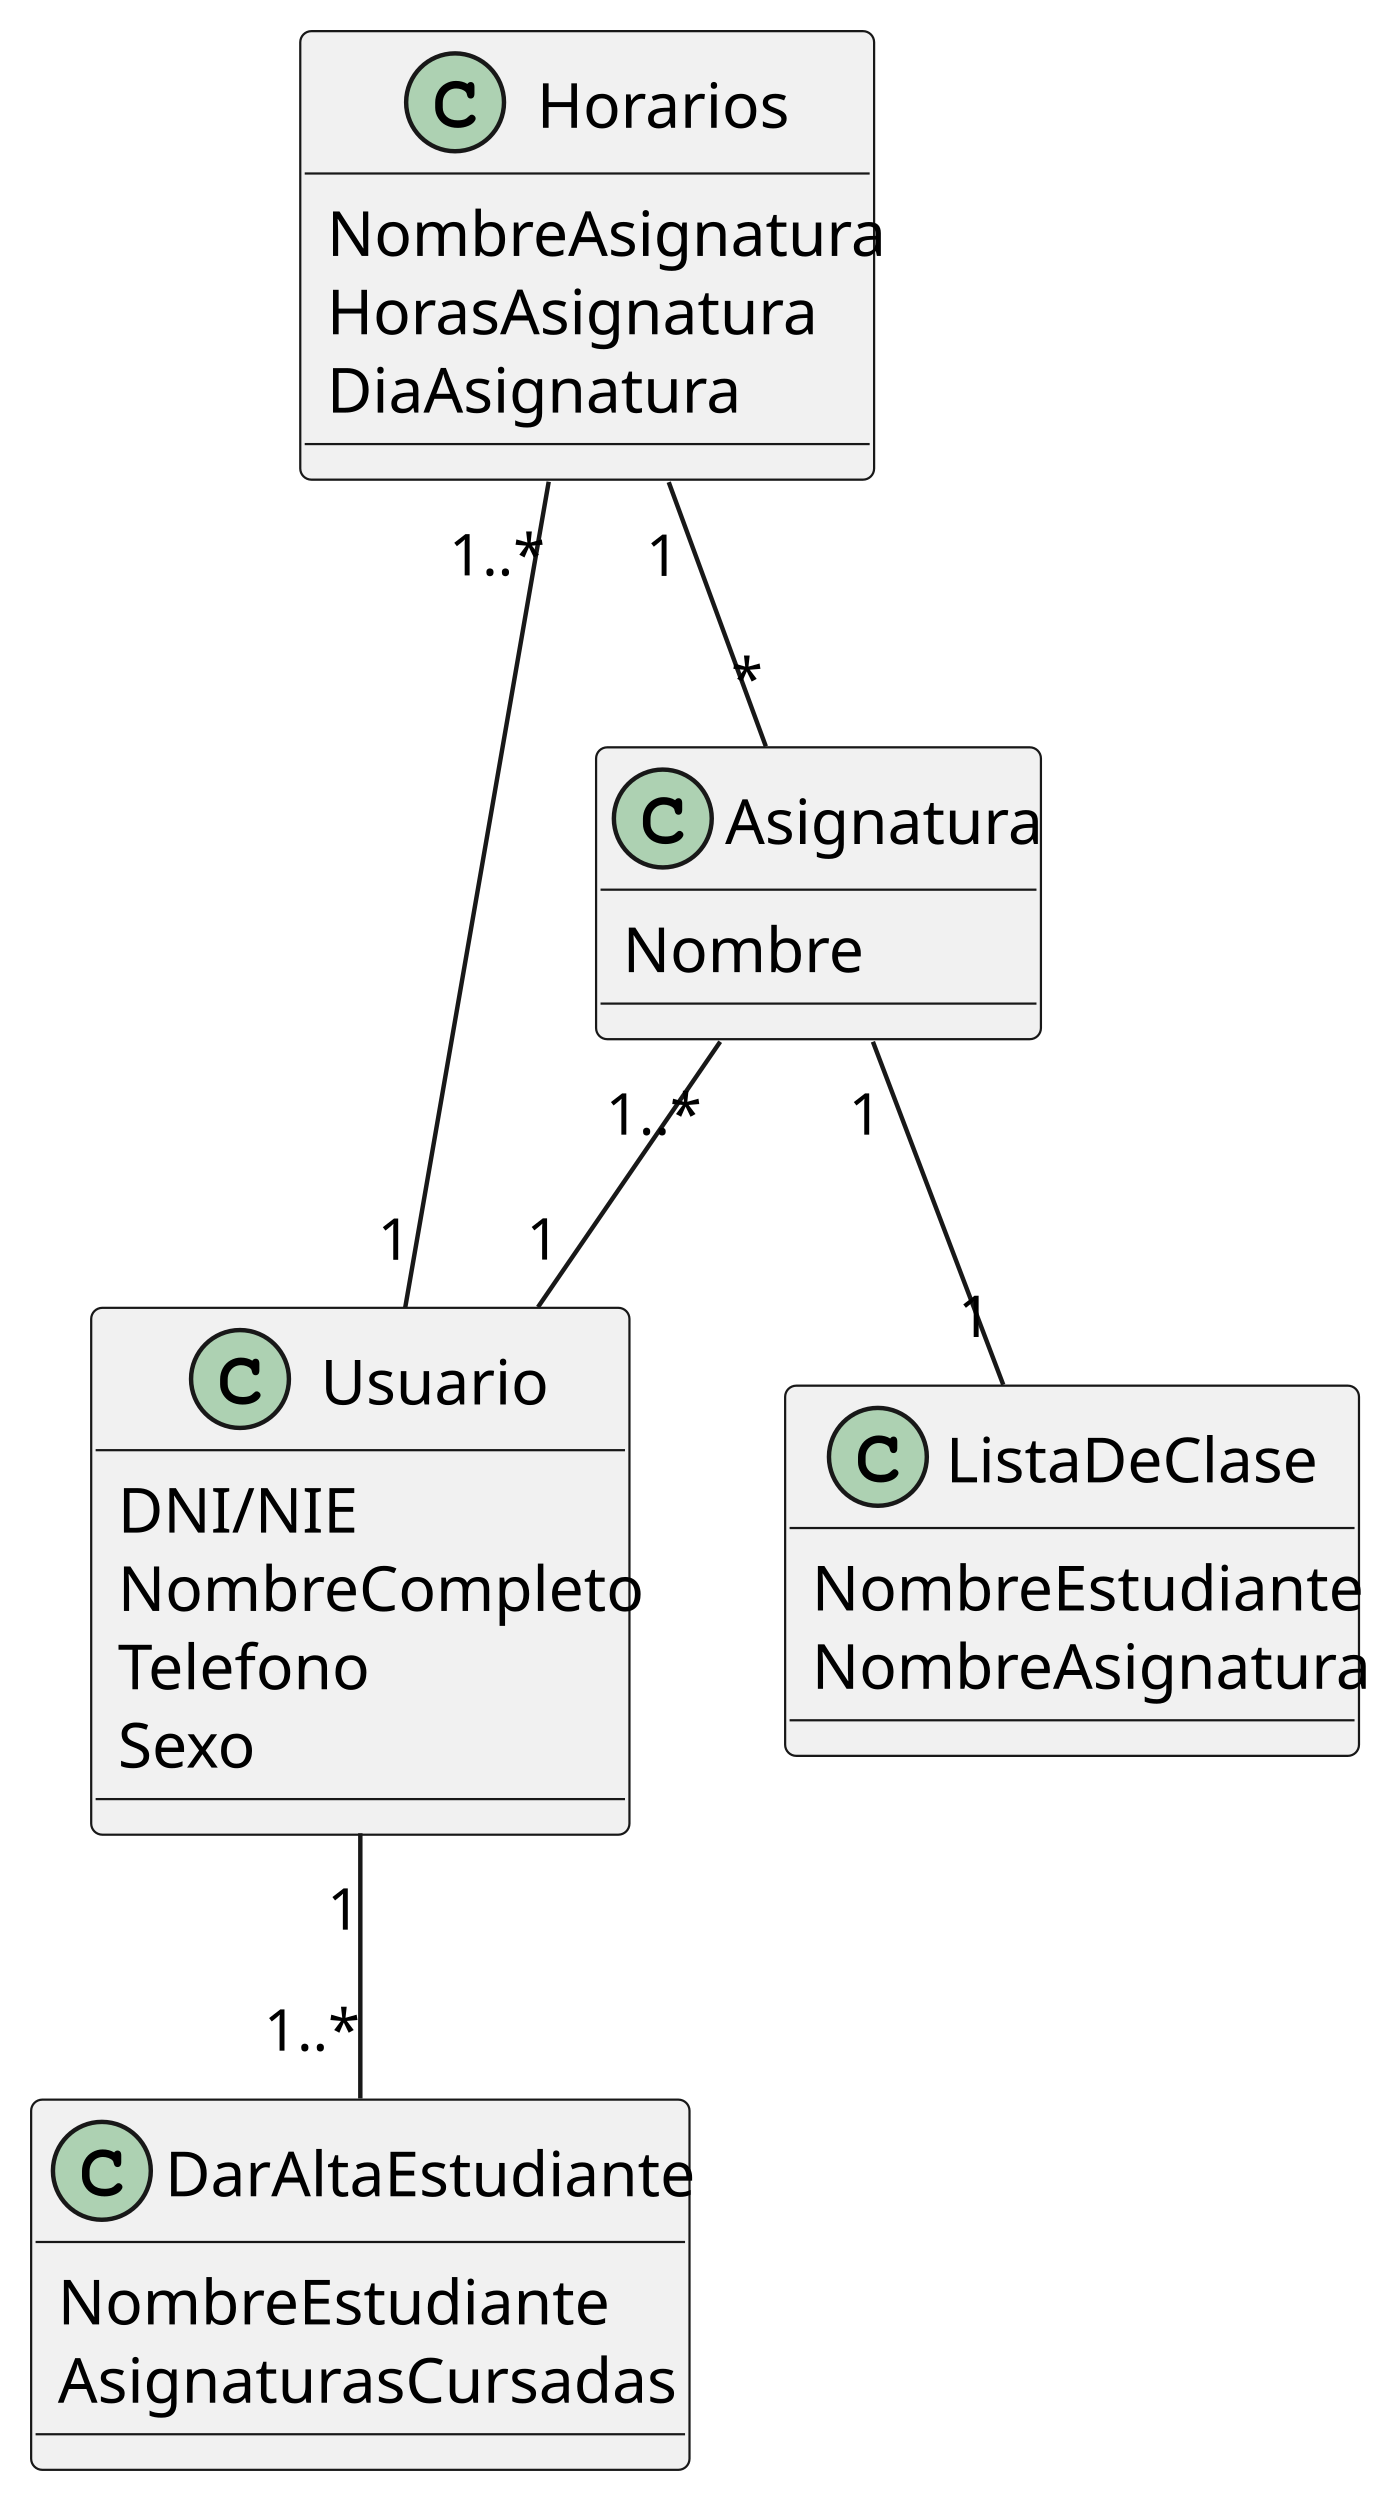
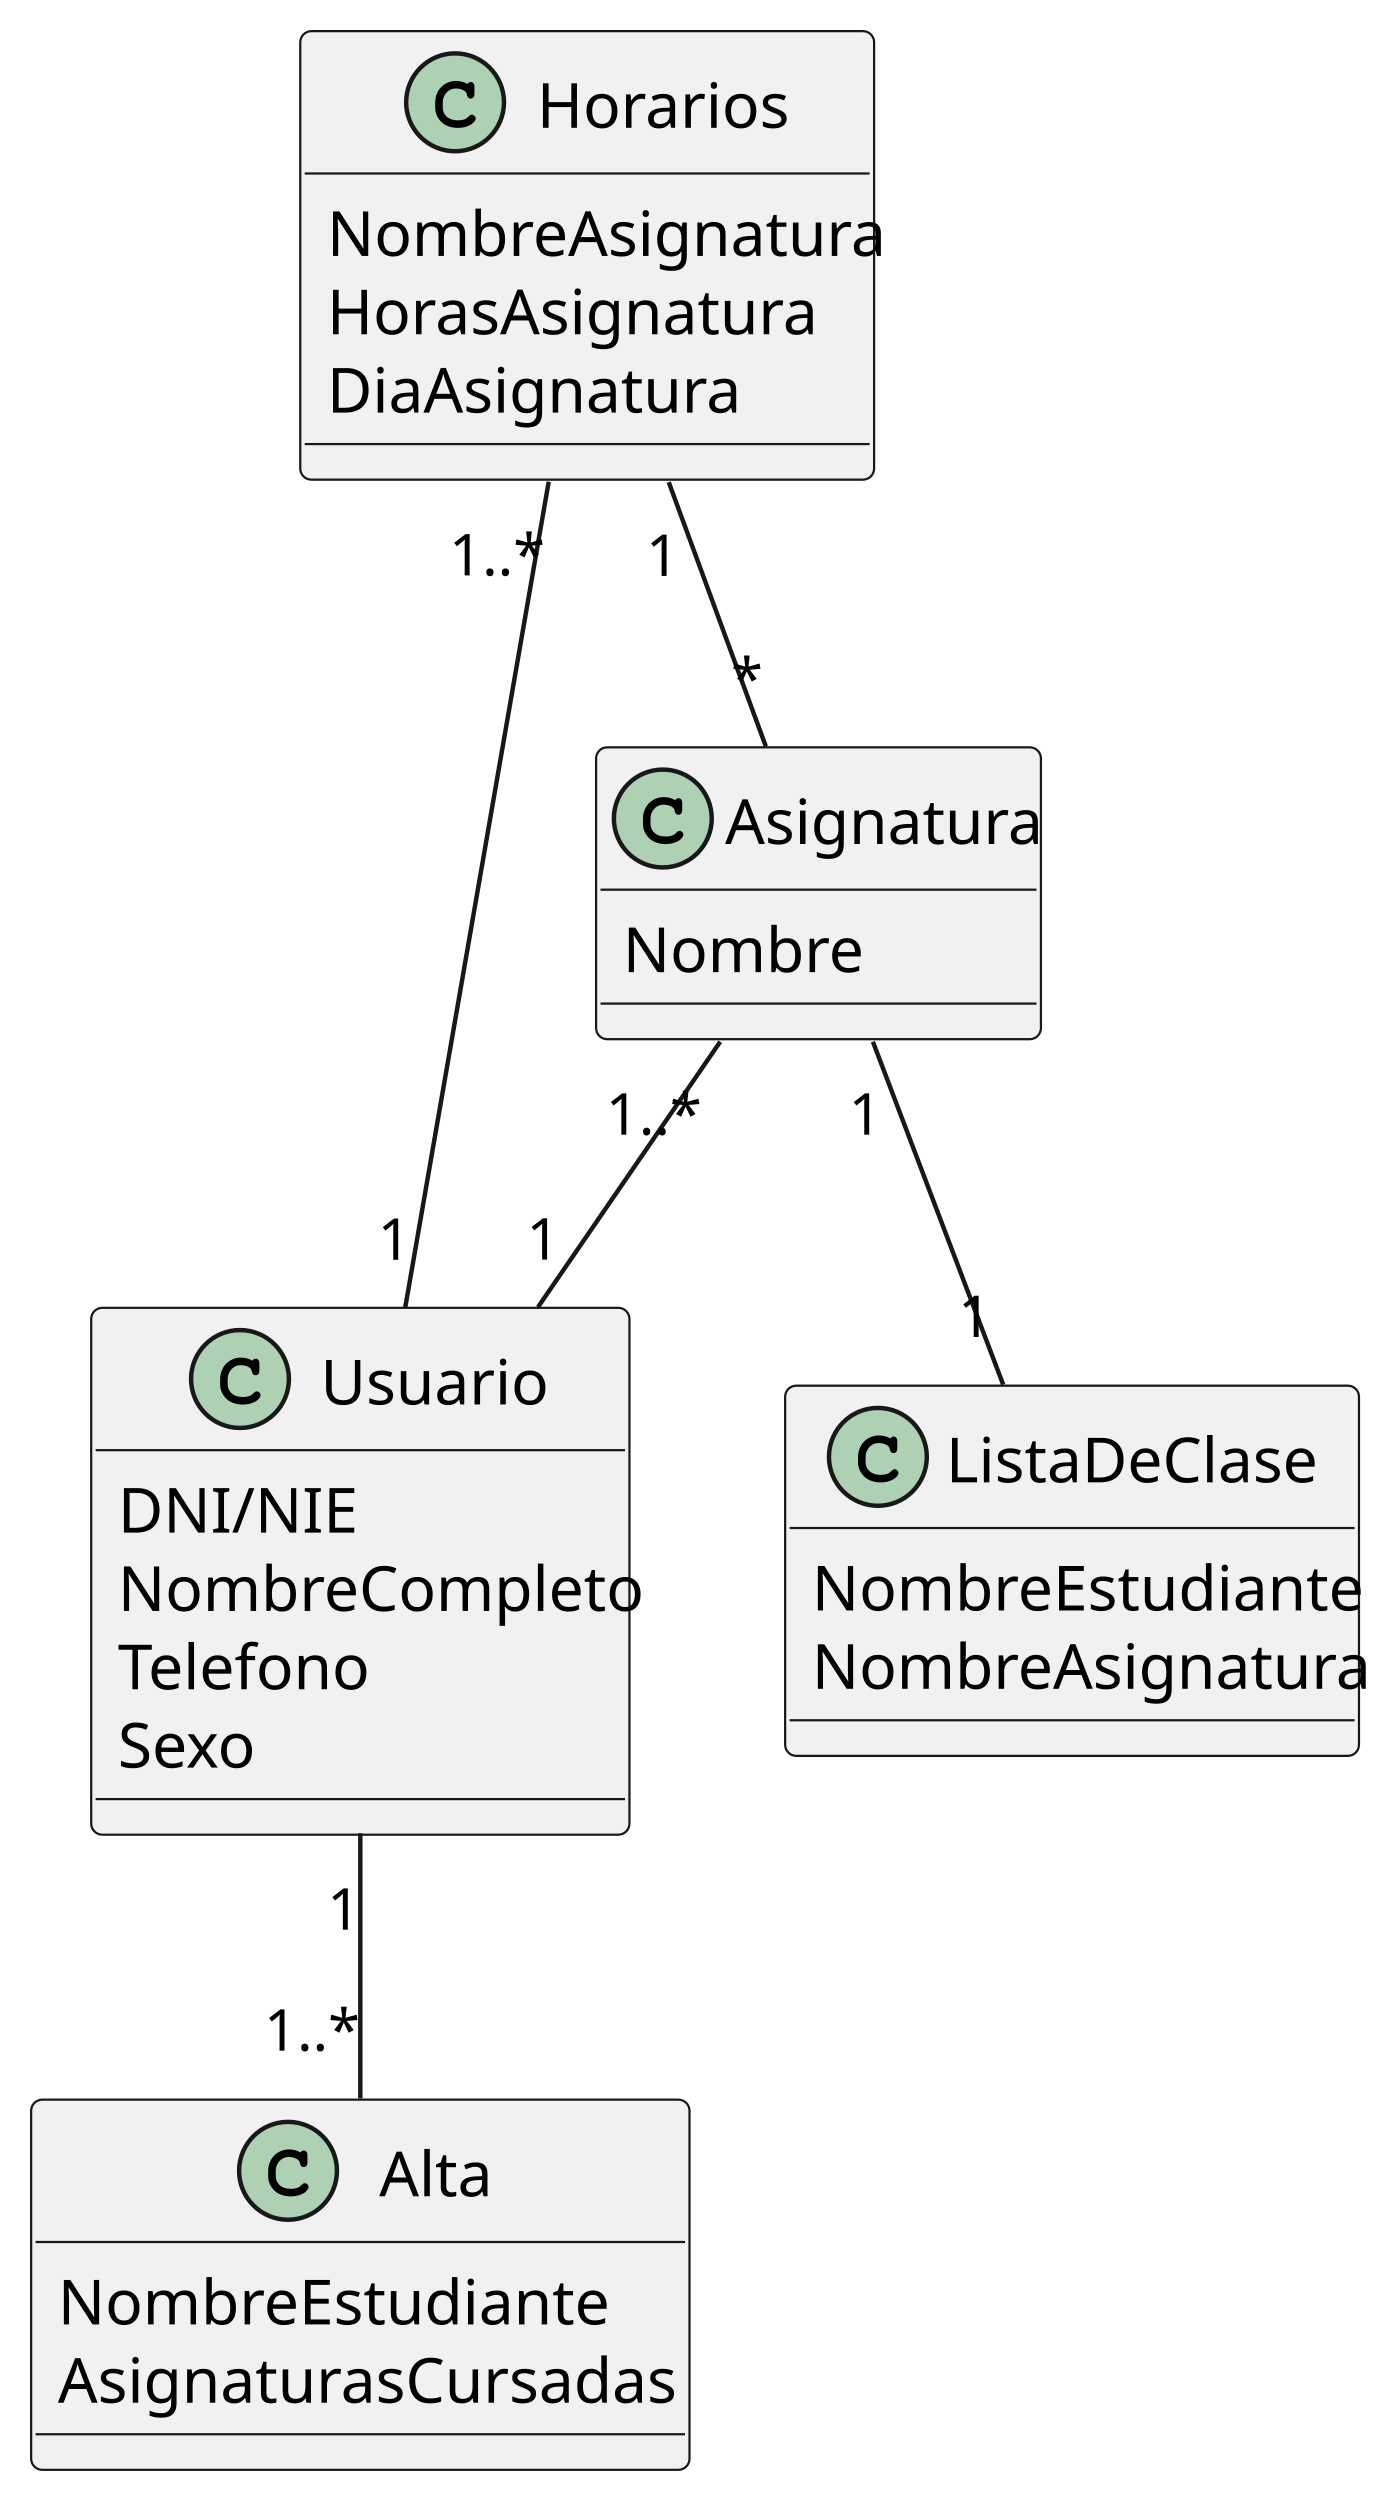
<svg xmlns="http://www.w3.org/2000/svg" contentStyleType="text/css" height="562px" preserveAspectRatio="none" style="width:312px;height:562px;background:#FFFFFF;" version="1.1" viewBox="0 0 312 562" width="312px" zoomAndPan="magnify">
  <defs />
  <g>
    <g id="elem_Usuario">
      <rect codeLine="1" fill="#F1F1F1" height="118.438" id="Usuario" rx="2.5" ry="2.5" style="stroke:#181818;stroke-width:0.5;" width="121" x="20.5" y="294" />
      <ellipse cx="53.95" cy="310" fill="#ADD1B2" rx="11" ry="11" style="stroke:#181818;stroke-width:1.0;" />
      <path d="M56.716,305.875 Q56.872,305.656 57.059,305.547 Q57.247,305.438 57.466,305.438 Q57.841,305.438 58.075,305.703 Q58.309,305.953 58.309,306.562 L58.309,308.016 Q58.309,308.625 58.075,308.891 Q57.841,309.156 57.466,309.156 Q57.122,309.156 56.919,308.953 Q56.716,308.766 56.606,308.25 Q56.559,307.891 56.372,307.703 Q56.044,307.328 55.434,307.109 Q54.825,306.891 54.2,306.891 Q53.434,306.891 52.794,307.219 Q52.169,307.547 51.669,308.297 Q51.184,309.047 51.184,310.078 L51.184,311.172 Q51.184,312.406 52.075,313.234 Q52.966,314.047 54.559,314.047 Q55.497,314.047 56.153,313.797 Q56.544,313.641 56.966,313.203 Q57.231,312.938 57.372,312.859 Q57.528,312.781 57.731,312.781 Q58.059,312.781 58.309,313.047 Q58.575,313.297 58.575,313.641 Q58.575,313.984 58.231,314.391 Q57.731,314.969 56.934,315.297 Q55.856,315.75 54.559,315.75 Q53.044,315.75 51.841,315.125 Q50.856,314.625 50.169,313.562 Q49.481,312.484 49.481,311.203 L49.481,310.047 Q49.481,308.719 50.091,307.578 Q50.716,306.422 51.809,305.812 Q52.903,305.188 54.138,305.188 Q54.872,305.188 55.513,305.359 Q56.169,305.516 56.716,305.875 Z " fill="#000000" />
      <text fill="#000000" font-family="sans-serif" font-size="14" lengthAdjust="spacing" textLength="48" x="72.05" y="315.728">Usuario</text>
      <line style="stroke:#181818;stroke-width:0.5;" x1="21.5" x2="140.5" y1="326" y2="326" />
      <text fill="#000000" font-family="sans-serif" font-size="14" lengthAdjust="spacing" textLength="47" x="26.5" y="344.533">DNI/NIE</text>
      <text fill="#000000" font-family="sans-serif" font-size="14" lengthAdjust="spacing" textLength="109" x="26.5" y="362.143">NombreCompleto</text>
      <text fill="#000000" font-family="sans-serif" font-size="14" lengthAdjust="spacing" textLength="56" x="26.5" y="379.752">Telefono</text>
      <text fill="#000000" font-family="sans-serif" font-size="14" lengthAdjust="spacing" textLength="31" x="26.5" y="397.361">Sexo</text>
      <line style="stroke:#181818;stroke-width:0.5;" x1="21.5" x2="140.5" y1="404.438" y2="404.438" />
    </g>
    <g id="elem_ListaDeClase">
      <rect codeLine="7" fill="#F1F1F1" height="83.219" id="ListaDeClase" rx="2.5" ry="2.5" style="stroke:#181818;stroke-width:0.5;" width="129" x="176.5" y="311.5" />
      <ellipse cx="197.35" cy="327.5" fill="#ADD1B2" rx="11" ry="11" style="stroke:#181818;stroke-width:1.0;" />
      <path d="M200.116,323.375 Q200.272,323.156 200.459,323.047 Q200.647,322.938 200.866,322.938 Q201.241,322.938 201.475,323.203 Q201.709,323.453 201.709,324.062 L201.709,325.516 Q201.709,326.125 201.475,326.391 Q201.241,326.656 200.866,326.656 Q200.522,326.656 200.319,326.453 Q200.116,326.266 200.006,325.75 Q199.959,325.391 199.772,325.203 Q199.444,324.828 198.834,324.609 Q198.225,324.391 197.6,324.391 Q196.834,324.391 196.194,324.719 Q195.569,325.047 195.069,325.797 Q194.584,326.547 194.584,327.578 L194.584,328.672 Q194.584,329.906 195.475,330.734 Q196.366,331.547 197.959,331.547 Q198.897,331.547 199.553,331.297 Q199.944,331.141 200.366,330.703 Q200.631,330.438 200.772,330.359 Q200.928,330.281 201.131,330.281 Q201.459,330.281 201.709,330.547 Q201.975,330.797 201.975,331.141 Q201.975,331.484 201.631,331.891 Q201.131,332.469 200.334,332.797 Q199.256,333.25 197.959,333.25 Q196.444,333.25 195.241,332.625 Q194.256,332.125 193.569,331.062 Q192.881,329.984 192.881,328.703 L192.881,327.547 Q192.881,326.219 193.491,325.078 Q194.116,323.922 195.209,323.312 Q196.303,322.688 197.537,322.688 Q198.272,322.688 198.912,322.859 Q199.569,323.016 200.116,323.375 Z " fill="#000000" />
      <text fill="#000000" font-family="sans-serif" font-size="14" lengthAdjust="spacing" textLength="84" x="212.65" y="333.228">ListaDeClase</text>
      <line style="stroke:#181818;stroke-width:0.5;" x1="177.5" x2="304.5" y1="343.5" y2="343.5" />
      <text fill="#000000" font-family="sans-serif" font-size="14" lengthAdjust="spacing" textLength="116" x="182.5" y="362.033">NombreEstudiante</text>
      <text fill="#000000" font-family="sans-serif" font-size="14" lengthAdjust="spacing" textLength="117" x="182.5" y="379.643">NombreAsignatura</text>
      <line style="stroke:#181818;stroke-width:0.5;" x1="177.5" x2="304.5" y1="386.719" y2="386.719" />
    </g>
    <g id="elem_Horarios">
      <rect codeLine="11" fill="#F1F1F1" height="100.828" id="Horarios" rx="2.5" ry="2.5" style="stroke:#181818;stroke-width:0.5;" width="129" x="67.5" y="7" />
      <ellipse cx="102.3" cy="23" fill="#ADD1B2" rx="11" ry="11" style="stroke:#181818;stroke-width:1.0;" />
      <path d="M105.066,18.875 Q105.222,18.656 105.409,18.547 Q105.597,18.438 105.816,18.438 Q106.191,18.438 106.425,18.703 Q106.659,18.953 106.659,19.562 L106.659,21.016 Q106.659,21.625 106.425,21.891 Q106.191,22.156 105.816,22.156 Q105.472,22.156 105.269,21.953 Q105.066,21.766 104.956,21.25 Q104.909,20.891 104.722,20.703 Q104.394,20.328 103.784,20.109 Q103.175,19.891 102.55,19.891 Q101.784,19.891 101.144,20.219 Q100.519,20.547 100.019,21.297 Q99.534,22.047 99.534,23.078 L99.534,24.172 Q99.534,25.406 100.425,26.234 Q101.316,27.047 102.909,27.047 Q103.847,27.047 104.503,26.797 Q104.894,26.641 105.316,26.203 Q105.581,25.938 105.722,25.859 Q105.878,25.781 106.081,25.781 Q106.409,25.781 106.659,26.047 Q106.925,26.297 106.925,26.641 Q106.925,26.984 106.581,27.391 Q106.081,27.969 105.284,28.297 Q104.206,28.75 102.909,28.75 Q101.394,28.75 100.191,28.125 Q99.206,27.625 98.519,26.562 Q97.831,25.484 97.831,24.203 L97.831,23.047 Q97.831,21.719 98.441,20.578 Q99.066,19.422 100.159,18.812 Q101.253,18.188 102.487,18.188 Q103.222,18.188 103.862,18.359 Q104.519,18.516 105.066,18.875 Z " fill="#000000" />
      <text fill="#000000" font-family="sans-serif" font-size="14" lengthAdjust="spacing" textLength="53" x="120.7" y="28.729">Horarios</text>
      <line style="stroke:#181818;stroke-width:0.5;" x1="68.5" x2="195.5" y1="39" y2="39" />
      <text fill="#000000" font-family="sans-serif" font-size="14" lengthAdjust="spacing" textLength="117" x="73.5" y="57.533">NombreAsignatura</text>
      <text fill="#000000" font-family="sans-serif" font-size="14" lengthAdjust="spacing" textLength="105" x="73.5" y="75.143">HorasAsignatura</text>
      <text fill="#000000" font-family="sans-serif" font-size="14" lengthAdjust="spacing" textLength="89" x="73.5" y="92.752">DiaAsignatura</text>
      <line style="stroke:#181818;stroke-width:0.5;" x1="68.5" x2="195.5" y1="99.828" y2="99.828" />
    </g>
    <g id="elem_Asignatura">
      <rect codeLine="17" fill="#F1F1F1" height="65.609" id="Asignatura" rx="2.5" ry="2.5" style="stroke:#181818;stroke-width:0.5;" width="100" x="134" y="168" />
      <ellipse cx="149" cy="184" fill="#ADD1B2" rx="11" ry="11" style="stroke:#181818;stroke-width:1.0;" />
      <path d="M151.766,179.875 Q151.922,179.656 152.109,179.547 Q152.297,179.438 152.516,179.438 Q152.891,179.438 153.125,179.703 Q153.359,179.953 153.359,180.562 L153.359,182.016 Q153.359,182.625 153.125,182.891 Q152.891,183.156 152.516,183.156 Q152.172,183.156 151.969,182.953 Q151.766,182.766 151.656,182.25 Q151.609,181.891 151.422,181.703 Q151.094,181.328 150.484,181.109 Q149.875,180.891 149.25,180.891 Q148.484,180.891 147.844,181.219 Q147.219,181.547 146.719,182.297 Q146.234,183.047 146.234,184.078 L146.234,185.172 Q146.234,186.406 147.125,187.234 Q148.016,188.047 149.609,188.047 Q150.547,188.047 151.203,187.797 Q151.594,187.641 152.016,187.203 Q152.281,186.938 152.422,186.859 Q152.578,186.781 152.781,186.781 Q153.109,186.781 153.359,187.047 Q153.625,187.297 153.625,187.641 Q153.625,187.984 153.281,188.391 Q152.781,188.969 151.984,189.297 Q150.906,189.75 149.609,189.75 Q148.094,189.75 146.891,189.125 Q145.906,188.625 145.219,187.562 Q144.531,186.484 144.531,185.203 L144.531,184.047 Q144.531,182.719 145.141,181.578 Q145.766,180.422 146.859,179.812 Q147.953,179.188 149.188,179.188 Q149.922,179.188 150.562,179.359 Q151.219,179.516 151.766,179.875 Z " fill="#000000" />
      <text fill="#000000" font-family="sans-serif" font-size="14" lengthAdjust="spacing" textLength="68" x="163" y="189.728">Asignatura</text>
      <line style="stroke:#181818;stroke-width:0.5;" x1="135" x2="233" y1="200" y2="200" />
      <text fill="#000000" font-family="sans-serif" font-size="14" lengthAdjust="spacing" textLength="49" x="140" y="218.533">Nombre</text>
      <line style="stroke:#181818;stroke-width:0.5;" x1="135" x2="233" y1="225.609" y2="225.609" />
    </g>
-     <g id="elem_DarAltaEstudiante">
-       <rect codeLine="20" fill="#F1F1F1" height="83.219" id="DarAltaEstudiante" rx="2.5" ry="2.5" style="stroke:#181818;stroke-width:0.5;" width="148" x="7" y="472" />
-       <ellipse cx="22.9" cy="488" fill="#ADD1B2" rx="11" ry="11" style="stroke:#181818;stroke-width:1.0;" />
-       <path d="M25.666,483.875 Q25.822,483.656 26.009,483.547 Q26.197,483.438 26.416,483.438 Q26.791,483.438 27.025,483.703 Q27.259,483.953 27.259,484.562 L27.259,486.016 Q27.259,486.625 27.025,486.891 Q26.791,487.156 26.416,487.156 Q26.072,487.156 25.869,486.953 Q25.666,486.766 25.556,486.25 Q25.509,485.891 25.322,485.703 Q24.994,485.328 24.384,485.109 Q23.775,484.891 23.15,484.891 Q22.384,484.891 21.744,485.219 Q21.119,485.547 20.619,486.297 Q20.134,487.047 20.134,488.078 L20.134,489.172 Q20.134,490.406 21.025,491.234 Q21.916,492.047 23.509,492.047 Q24.447,492.047 25.103,491.797 Q25.494,491.641 25.916,491.203 Q26.181,490.938 26.322,490.859 Q26.478,490.781 26.681,490.781 Q27.009,490.781 27.259,491.047 Q27.525,491.297 27.525,491.641 Q27.525,491.984 27.181,492.391 Q26.681,492.969 25.884,493.297 Q24.806,493.75 23.509,493.75 Q21.994,493.75 20.791,493.125 Q19.806,492.625 19.119,491.562 Q18.431,490.484 18.431,489.203 L18.431,488.047 Q18.431,486.719 19.041,485.578 Q19.666,484.422 20.759,483.812 Q21.853,483.188 23.087,483.188 Q23.822,483.188 24.462,483.359 Q25.119,483.516 25.666,483.875 Z " fill="#000000" />
-       <text fill="#000000" font-family="sans-serif" font-size="14" lengthAdjust="spacing" textLength="114" x="37.1" y="493.728">DarAltaEstudiante</text>
+     <g id="elem_Alta">
+       <rect codeLine="20" fill="#F1F1F1" height="83.219" id="Alta" rx="2.5" ry="2.5" style="stroke:#181818;stroke-width:0.5;" width="148" x="7" y="472" />
+       <ellipse cx="64.75" cy="488" fill="#ADD1B2" rx="11" ry="11" style="stroke:#181818;stroke-width:1.0;" />
+       <path d="M67.516,483.875 Q67.672,483.656 67.859,483.547 Q68.047,483.438 68.266,483.438 Q68.641,483.438 68.875,483.703 Q69.109,483.953 69.109,484.562 L69.109,486.016 Q69.109,486.625 68.875,486.891 Q68.641,487.156 68.266,487.156 Q67.922,487.156 67.719,486.953 Q67.516,486.766 67.406,486.25 Q67.359,485.891 67.172,485.703 Q66.844,485.328 66.234,485.109 Q65.625,484.891 65,484.891 Q64.234,484.891 63.594,485.219 Q62.969,485.547 62.469,486.297 Q61.984,487.047 61.984,488.078 L61.984,489.172 Q61.984,490.406 62.875,491.234 Q63.766,492.047 65.359,492.047 Q66.297,492.047 66.953,491.797 Q67.344,491.641 67.766,491.203 Q68.031,490.938 68.172,490.859 Q68.328,490.781 68.531,490.781 Q68.859,490.781 69.109,491.047 Q69.375,491.297 69.375,491.641 Q69.375,491.984 69.031,492.391 Q68.531,492.969 67.734,493.297 Q66.656,493.75 65.359,493.75 Q63.844,493.75 62.641,493.125 Q61.656,492.625 60.969,491.562 Q60.281,490.484 60.281,489.203 L60.281,488.047 Q60.281,486.719 60.891,485.578 Q61.516,484.422 62.609,483.812 Q63.703,483.188 64.938,483.188 Q65.672,483.188 66.312,483.359 Q66.969,483.516 67.516,483.875 Z " fill="#000000" />
+       <text fill="#000000" font-family="sans-serif" font-size="14" lengthAdjust="spacing" textLength="24" x="85.25" y="493.728">Alta</text>
      <line style="stroke:#181818;stroke-width:0.5;" x1="8" x2="154" y1="504" y2="504" />
      <text fill="#000000" font-family="sans-serif" font-size="14" lengthAdjust="spacing" textLength="116" x="13" y="522.533">NombreEstudiante</text>
      <text fill="#000000" font-family="sans-serif" font-size="14" lengthAdjust="spacing" textLength="136" x="13" y="540.143">AsignaturasCursadas</text>
      <line style="stroke:#181818;stroke-width:0.5;" x1="8" x2="154" y1="547.219" y2="547.219" />
    </g>
    <g id="link_Horarios_Usuario">
      <path codeLine="26" d="M123.35,108.29 C114.42,159.64 100.52,239.67 91.1,293.89 " fill="none" id="Horarios-Usuario" style="stroke:#181818;stroke-width:1.0;" />
      <text fill="#000000" font-family="sans-serif" font-size="13" lengthAdjust="spacing" textLength="20" x="100.96" y="129.351">1..*</text>
      <text fill="#000000" font-family="sans-serif" font-size="13" lengthAdjust="spacing" textLength="7" x="84.904" y="283.201">1</text>
    </g>
    <g id="link_Horarios_Asignatura">
      <path codeLine="27" d="M150.33,108.39 C157.58,128.12 165.71,150.23 172.16,167.79 " fill="none" id="Horarios-Asignatura" style="stroke:#181818;stroke-width:1.0;" />
      <text fill="#000000" font-family="sans-serif" font-size="13" lengthAdjust="spacing" textLength="7" x="145.23" y="129.464">1</text>
      <text fill="#000000" font-family="sans-serif" font-size="13" lengthAdjust="spacing" textLength="5" x="164.337" y="157.245">*</text>
    </g>
    <g id="link_Asignatura_Usuario">
      <path codeLine="28" d="M161.9,234.18 C149.96,251.57 134.85,273.58 120.93,293.85 " fill="none" id="Asignatura-Usuario" style="stroke:#181818;stroke-width:1.0;" />
      <text fill="#000000" font-family="sans-serif" font-size="13" lengthAdjust="spacing" textLength="20" x="136.182" y="255.076">1..*</text>
      <text fill="#000000" font-family="sans-serif" font-size="13" lengthAdjust="spacing" textLength="7" x="118.37" y="283.156">1</text>
    </g>
-     <g id="link_Usuario_DarAltaEstudiante">
-       <path codeLine="29" d="M81,412.12 C81,431.91 81,453.6 81,471.73 " fill="none" id="Usuario-DarAltaEstudiante" style="stroke:#181818;stroke-width:1.0;" />
+     <g id="link_Usuario_Alta">
+       <path codeLine="29" d="M81,412.12 C81,431.91 81,453.6 81,471.73 " fill="none" id="Usuario-Alta" style="stroke:#181818;stroke-width:1.0;" />
      <text fill="#000000" font-family="sans-serif" font-size="13" lengthAdjust="spacing" textLength="7" x="73.573" y="433.79">1</text>
      <text fill="#000000" font-family="sans-serif" font-size="13" lengthAdjust="spacing" textLength="20" x="59.344" y="460.993">1..*</text>
    </g>
    <g id="link_Asignatura_ListaDeClase">
      <path codeLine="30" d="M196.23,234.18 C204.8,256.73 216.32,287.06 225.53,311.29 " fill="none" id="Asignatura-ListaDeClase" style="stroke:#181818;stroke-width:1.0;" />
      <text fill="#000000" font-family="sans-serif" font-size="13" lengthAdjust="spacing" textLength="7" x="190.785" y="255.076">1</text>
      <text fill="#000000" font-family="sans-serif" font-size="13" lengthAdjust="spacing" textLength="7" x="215.388" y="300.563">1</text>
    </g>
  </g>
</svg>
